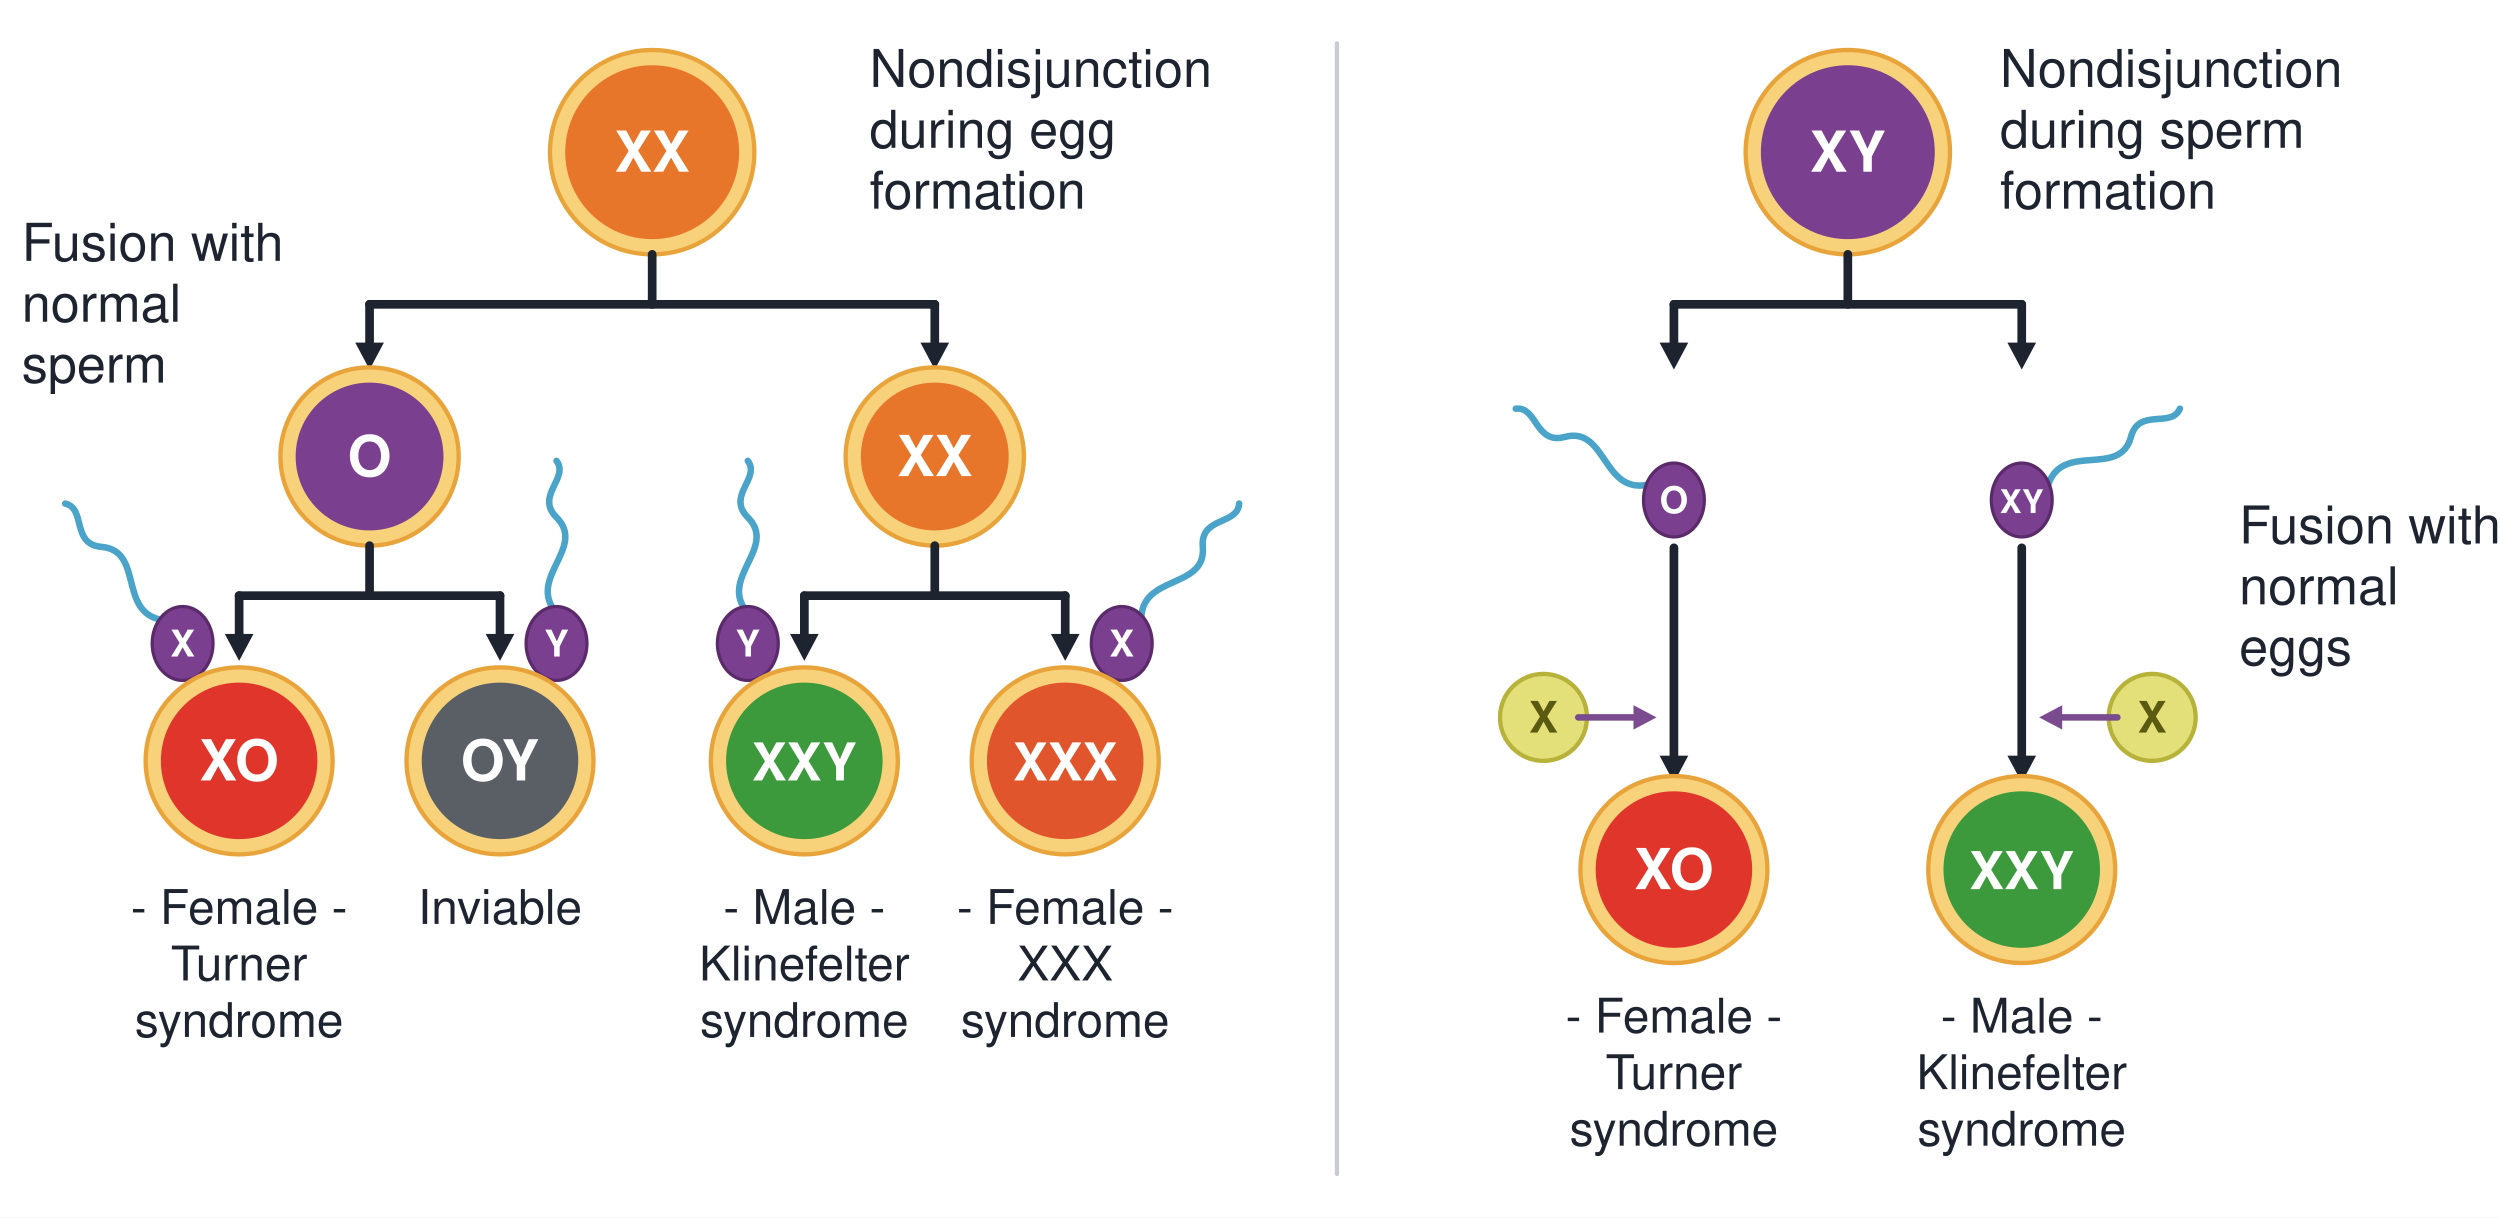
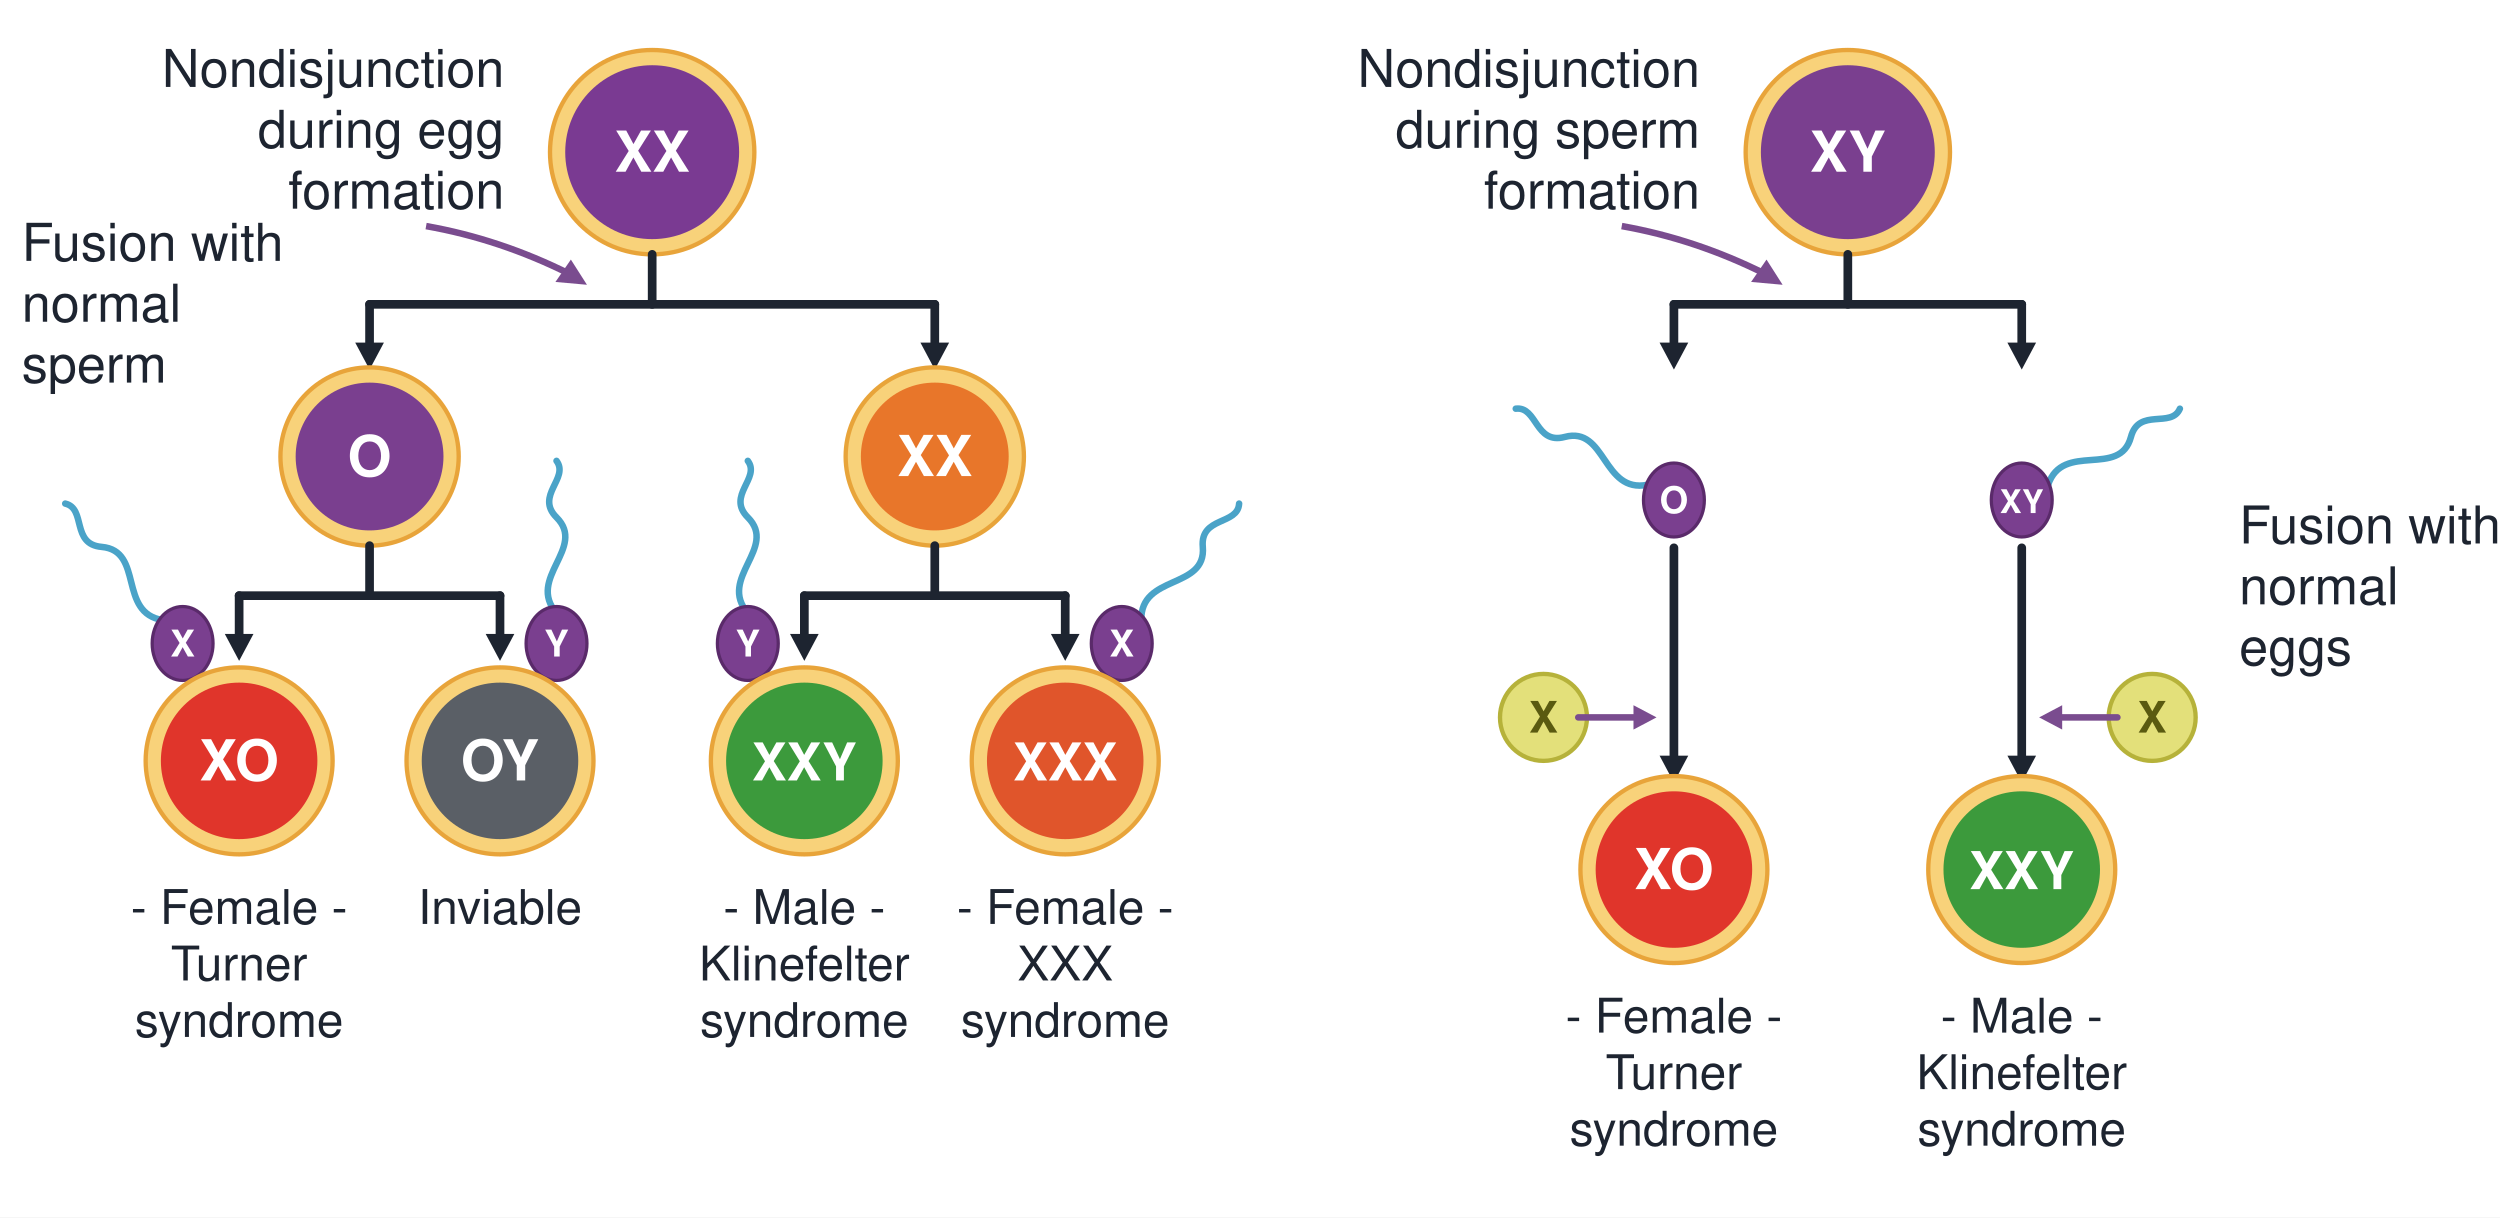
<svg xmlns="http://www.w3.org/2000/svg" viewBox="0 0 1150 560" font-family="Segoe UI, Helvetica, Arial, sans-serif">
  <rect width="1150" height="560" fill="#ffffff" />
  <circle cx="300" cy="70" r="47" stroke="#e8a43a" stroke-width="2" fill="#f8d27a" />
-   <circle cx="300" cy="70" r="40" stroke="none" stroke-width="0" fill="#e8762a" />
+   <circle cx="300" cy="70" r="40" stroke="none" stroke-width="0" fill="#7a3a92" />
  <text x="300" y="79" font-size="26" fill="#ffffff" text-anchor="middle" font-weight="700">XX</text>
  <line x1="300" y1="117" x2="300" y2="140" stroke="#1d2430" stroke-width="4" stroke-linecap="round" />
  <line x1="170" y1="140" x2="430" y2="140" stroke="#1d2430" stroke-width="4" stroke-linecap="round" />
  <line x1="170" y1="140" x2="170" y2="162" stroke="#1d2430" stroke-width="4" stroke-linecap="round" />
  <path d="M170 170 L163.4 157.6 L176.6 157.6 Z" fill="#1d2430" />
  <line x1="430" y1="140" x2="430" y2="162" stroke="#1d2430" stroke-width="4" stroke-linecap="round" />
  <path d="M430 170 L423.4 157.6 L436.6 157.6 Z" fill="#1d2430" />
  <circle cx="170" cy="210" r="41" stroke="#e8a43a" stroke-width="2" fill="#f8d27a" />
  <circle cx="170" cy="210" r="34" stroke="none" stroke-width="0" fill="#7a3f8f" />
  <text x="170" y="219" font-size="26" fill="#ffffff" text-anchor="middle" font-weight="700">O</text>
  <circle cx="430" cy="210" r="41" stroke="#e8a43a" stroke-width="2" fill="#f8d27a" />
  <circle cx="430" cy="210" r="34" stroke="none" stroke-width="0" fill="#e8762a" />
  <text x="430" y="219" font-size="26" fill="#ffffff" text-anchor="middle" font-weight="700">XX</text>
  <line x1="170" y1="251" x2="170" y2="274" stroke="#1d2430" stroke-width="4" stroke-linecap="round" />
  <line x1="110" y1="274" x2="230" y2="274" stroke="#1d2430" stroke-width="4" stroke-linecap="round" />
  <line x1="110" y1="274" x2="110" y2="296" stroke="#1d2430" stroke-width="4" stroke-linecap="round" />
  <path d="M110 304 L103.4 291.6 L116.6 291.6 Z" fill="#1d2430" />
  <line x1="230" y1="274" x2="230" y2="296" stroke="#1d2430" stroke-width="4" stroke-linecap="round" />
  <path d="M230 304 L223.4 291.6 L236.6 291.6 Z" fill="#1d2430" />
  <line x1="430" y1="251" x2="430" y2="274" stroke="#1d2430" stroke-width="4" stroke-linecap="round" />
  <line x1="370" y1="274" x2="490" y2="274" stroke="#1d2430" stroke-width="4" stroke-linecap="round" />
  <line x1="370" y1="274" x2="370" y2="296" stroke="#1d2430" stroke-width="4" stroke-linecap="round" />
  <path d="M370 304 L363.4 291.6 L376.6 291.6 Z" fill="#1d2430" />
  <line x1="490" y1="274" x2="490" y2="296" stroke="#1d2430" stroke-width="4" stroke-linecap="round" />
  <path d="M490 304 L483.4 291.6 L496.6 291.6 Z" fill="#1d2430" />
  <g transform="rotate(-40 84 296)">
    <path d="M84 282 C70 266 98 252 84 238 C74 228 90 220 84 212" stroke="#4aa3c8" stroke-width="3" fill="none" stroke-linejoin="round" stroke-linecap="round" />
  </g>
  <ellipse cx="84" cy="296" rx="14" ry="17" stroke="#5a2a6a" stroke-width="1.5" fill="#7a3f8f" />
  <text x="84" y="302" font-size="17" fill="#ffffff" text-anchor="middle" font-weight="700">X</text>
  <g transform="rotate(0 256 296)">
    <path d="M256 282 C242 266 270 252 256 238 C246 228 262 220 256 212" stroke="#4aa3c8" stroke-width="3" fill="none" stroke-linejoin="round" stroke-linecap="round" />
  </g>
  <ellipse cx="256" cy="296" rx="14" ry="17" stroke="#5a2a6a" stroke-width="1.5" fill="#7a3f8f" />
  <text x="256" y="302" font-size="17" fill="#ffffff" text-anchor="middle" font-weight="700">Y</text>
  <g transform="rotate(0 344 296)">
    <path d="M344 282 C330 266 358 252 344 238 C334 228 350 220 344 212" stroke="#4aa3c8" stroke-width="3" fill="none" stroke-linejoin="round" stroke-linecap="round" />
  </g>
  <ellipse cx="344" cy="296" rx="14" ry="17" stroke="#5a2a6a" stroke-width="1.5" fill="#7a3f8f" />
  <text x="344" y="302" font-size="17" fill="#ffffff" text-anchor="middle" font-weight="700">Y</text>
  <g transform="rotate(40 516 296)">
    <path d="M516 282 C502 266 530 252 516 238 C506 228 522 220 516 212" stroke="#4aa3c8" stroke-width="3" fill="none" stroke-linejoin="round" stroke-linecap="round" />
  </g>
  <ellipse cx="516" cy="296" rx="14" ry="17" stroke="#5a2a6a" stroke-width="1.5" fill="#7a3f8f" />
  <text x="516" y="302" font-size="17" fill="#ffffff" text-anchor="middle" font-weight="700">X</text>
  <circle cx="110" cy="350" r="43" stroke="#e8a43a" stroke-width="2" fill="#f8d27a" />
  <circle cx="110" cy="350" r="36" stroke="none" stroke-width="0" fill="#e0352b" />
  <text x="110" y="359" font-size="26" fill="#ffffff" text-anchor="middle" font-weight="700">XO</text>
  <circle cx="230" cy="350" r="43" stroke="#e8a43a" stroke-width="2" fill="#f8d27a" />
  <circle cx="230" cy="350" r="36" stroke="none" stroke-width="0" fill="#5a5f66" />
  <text x="230" y="359" font-size="26" fill="#ffffff" text-anchor="middle" font-weight="700">OY</text>
  <circle cx="370" cy="350" r="43" stroke="#e8a43a" stroke-width="2" fill="#f8d27a" />
  <circle cx="370" cy="350" r="36" stroke="none" stroke-width="0" fill="#3c9a3c" />
  <text x="370" y="359" font-size="24" fill="#ffffff" text-anchor="middle" font-weight="700">XXY</text>
  <circle cx="490" cy="350" r="43" stroke="#e8a43a" stroke-width="2" fill="#f8d27a" />
  <circle cx="490" cy="350" r="36" stroke="none" stroke-width="0" fill="#e0552b" />
  <text x="490" y="359" font-size="24" fill="#ffffff" text-anchor="middle" font-weight="700">XXX</text>
  <text x="110" y="425" font-size="22" fill="#1d2430" text-anchor="middle" font-weight="400">- Female -</text>
  <text x="110" y="451" font-size="22" fill="#1d2430" text-anchor="middle" font-weight="400">Turner</text>
  <text x="110" y="477" font-size="22" fill="#1d2430" text-anchor="middle" font-weight="400">syndrome</text>
  <text x="230" y="425" font-size="22" fill="#1d2430" text-anchor="middle" font-weight="400">Inviable</text>
  <text x="370" y="425" font-size="22" fill="#1d2430" text-anchor="middle" font-weight="400">- Male -</text>
  <text x="370" y="451" font-size="22" fill="#1d2430" text-anchor="middle" font-weight="400">Klinefelter</text>
  <text x="370" y="477" font-size="22" fill="#1d2430" text-anchor="middle" font-weight="400">syndrome</text>
  <text x="490" y="425" font-size="22" fill="#1d2430" text-anchor="middle" font-weight="400">- Female -</text>
  <text x="490" y="451" font-size="22" fill="#1d2430" text-anchor="middle" font-weight="400">XXX</text>
  <text x="490" y="477" font-size="22" fill="#1d2430" text-anchor="middle" font-weight="400">syndrome</text>
-   <text x="400" y="40" font-size="24" fill="#1d2430" text-anchor="start" font-weight="400">Nondisjunction</text>
-   <text x="400" y="68" font-size="24" fill="#1d2430" text-anchor="start" font-weight="400">during egg</text>
-   <text x="400" y="96" font-size="24" fill="#1d2430" text-anchor="start" font-weight="400">formation</text>
+   <text x="232" y="40" font-size="24" fill="#1d2430" text-anchor="end" font-weight="400">Nondisjunction</text>
+   <text x="232" y="68" font-size="24" fill="#1d2430" text-anchor="end" font-weight="400">during egg</text>
+   <text x="232" y="96" font-size="24" fill="#1d2430" text-anchor="end" font-weight="400">formation</text>
  <text x="10" y="120" font-size="24" fill="#1d2430" text-anchor="start" font-weight="400">Fusion with</text>
  <text x="10" y="148" font-size="24" fill="#1d2430" text-anchor="start" font-weight="400">normal</text>
  <text x="10" y="176" font-size="24" fill="#1d2430" text-anchor="start" font-weight="400">sperm</text>
  <circle cx="850" cy="70" r="47" stroke="#e8a43a" stroke-width="2" fill="#f8d27a" />
  <circle cx="850" cy="70" r="40" stroke="none" stroke-width="0" fill="#7a3f8f" />
  <text x="850" y="79" font-size="26" fill="#ffffff" text-anchor="middle" font-weight="700">XY</text>
  <line x1="850" y1="117" x2="850" y2="140" stroke="#1d2430" stroke-width="4" stroke-linecap="round" />
  <line x1="770" y1="140" x2="930" y2="140" stroke="#1d2430" stroke-width="4" stroke-linecap="round" />
  <line x1="770" y1="140" x2="770" y2="162" stroke="#1d2430" stroke-width="4" stroke-linecap="round" />
  <path d="M770 170 L763.4 157.6 L776.6 157.6 Z" fill="#1d2430" />
  <line x1="930" y1="140" x2="930" y2="162" stroke="#1d2430" stroke-width="4" stroke-linecap="round" />
  <path d="M930 170 L923.4 157.6 L936.6 157.6 Z" fill="#1d2430" />
  <g transform="rotate(-60 770 230)">
    <path d="M770 216 C756 200 784 186 770 172 C760 162 776 154 770 146" stroke="#4aa3c8" stroke-width="3" fill="none" stroke-linejoin="round" stroke-linecap="round" />
  </g>
  <ellipse cx="770" cy="230" rx="14" ry="17" stroke="#5a2a6a" stroke-width="1.5" fill="#7a3f8f" />
  <text x="770" y="236" font-size="17" fill="#ffffff" text-anchor="middle" font-weight="700">O</text>
  <g transform="rotate(60 930 230)">
    <path d="M930 216 C916 200 944 186 930 172 C920 162 936 154 930 146" stroke="#4aa3c8" stroke-width="3" fill="none" stroke-linejoin="round" stroke-linecap="round" />
  </g>
  <ellipse cx="930" cy="230" rx="14" ry="17" stroke="#5a2a6a" stroke-width="1.5" fill="#7a3f8f" />
  <text x="930" y="236" font-size="15" fill="#ffffff" text-anchor="middle" font-weight="700">XY</text>
  <line x1="770" y1="252" x2="770" y2="352" stroke="#1d2430" stroke-width="4" stroke-linecap="round" />
  <path d="M770 360 L763.4 347.6 L776.6 347.6 Z" fill="#1d2430" />
  <line x1="930" y1="252" x2="930" y2="352" stroke="#1d2430" stroke-width="4" stroke-linecap="round" />
  <path d="M930 360 L923.4 347.6 L936.6 347.6 Z" fill="#1d2430" />
  <circle cx="710" cy="330" r="20" stroke="#b6b23a" stroke-width="2" fill="#e3e07a" />
  <text x="710" y="337" font-size="20" fill="#5a5a10" text-anchor="middle" font-weight="700">X</text>
  <circle cx="990" cy="330" r="20" stroke="#b6b23a" stroke-width="2" fill="#e3e07a" />
  <text x="990" y="337" font-size="20" fill="#5a5a10" text-anchor="middle" font-weight="700">X</text>
  <line x1="726" y1="330" x2="753.6" y2="330" stroke="#7a4c8f" stroke-width="3" stroke-linecap="round" />
  <path d="M762 330 L751.4 335.6 L751.4 324.4 Z" fill="#7a4c8f" />
  <line x1="974" y1="330" x2="946.4" y2="330" stroke="#7a4c8f" stroke-width="3" stroke-linecap="round" />
  <path d="M938 330 L948.6 324.4 L948.6 335.6 Z" fill="#7a4c8f" />
  <circle cx="770" cy="400" r="43" stroke="#e8a43a" stroke-width="2" fill="#f8d27a" />
  <circle cx="770" cy="400" r="36" stroke="none" stroke-width="0" fill="#e0352b" />
  <text x="770" y="409" font-size="26" fill="#ffffff" text-anchor="middle" font-weight="700">XO</text>
  <circle cx="930" cy="400" r="43" stroke="#e8a43a" stroke-width="2" fill="#f8d27a" />
  <circle cx="930" cy="400" r="36" stroke="none" stroke-width="0" fill="#3c9a3c" />
  <text x="930" y="409" font-size="24" fill="#ffffff" text-anchor="middle" font-weight="700">XXY</text>
  <text x="770" y="475" font-size="22" fill="#1d2430" text-anchor="middle" font-weight="400">- Female -</text>
  <text x="770" y="501" font-size="22" fill="#1d2430" text-anchor="middle" font-weight="400">Turner</text>
  <text x="770" y="527" font-size="22" fill="#1d2430" text-anchor="middle" font-weight="400">syndrome</text>
  <text x="930" y="475" font-size="22" fill="#1d2430" text-anchor="middle" font-weight="400">- Male -</text>
  <text x="930" y="501" font-size="22" fill="#1d2430" text-anchor="middle" font-weight="400">Klinefelter</text>
  <text x="930" y="527" font-size="22" fill="#1d2430" text-anchor="middle" font-weight="400">syndrome</text>
-   <text x="920" y="40" font-size="24" fill="#1d2430" text-anchor="start" font-weight="400">Nondisjunction</text>
-   <text x="920" y="68" font-size="24" fill="#1d2430" text-anchor="start" font-weight="400">during sperm</text>
-   <text x="920" y="96" font-size="24" fill="#1d2430" text-anchor="start" font-weight="400">formation</text>
+   <text x="782" y="40" font-size="24" fill="#1d2430" text-anchor="end" font-weight="400">Nondisjunction</text>
+   <text x="782" y="68" font-size="24" fill="#1d2430" text-anchor="end" font-weight="400">during sperm</text>
+   <text x="782" y="96" font-size="24" fill="#1d2430" text-anchor="end" font-weight="400">formation</text>
  <text x="1030" y="250" font-size="24" fill="#1d2430" text-anchor="start" font-weight="400">Fusion with</text>
  <text x="1030" y="278" font-size="24" fill="#1d2430" text-anchor="start" font-weight="400">normal</text>
  <text x="1030" y="306" font-size="24" fill="#1d2430" text-anchor="start" font-weight="400">eggs</text>
-   <line x1="615" y1="20" x2="615" y2="540" stroke="#c7ccd3" stroke-width="2" stroke-linecap="round" />
+   <path d="M196 104 Q230 110 262 126" stroke="#7a4c8f" stroke-width="3" fill="none" />
+   <path d="M270 131 L255.5 129.7 L262.6 119.4 Z" fill="#7a4c8f" />
+   <path d="M746 104 Q780 110 812 126" stroke="#7a4c8f" stroke-width="3" fill="none" />
+   <path d="M820 131 L805.5 129.7 L812.6 119.4 Z" fill="#7a4c8f" />
</svg>
